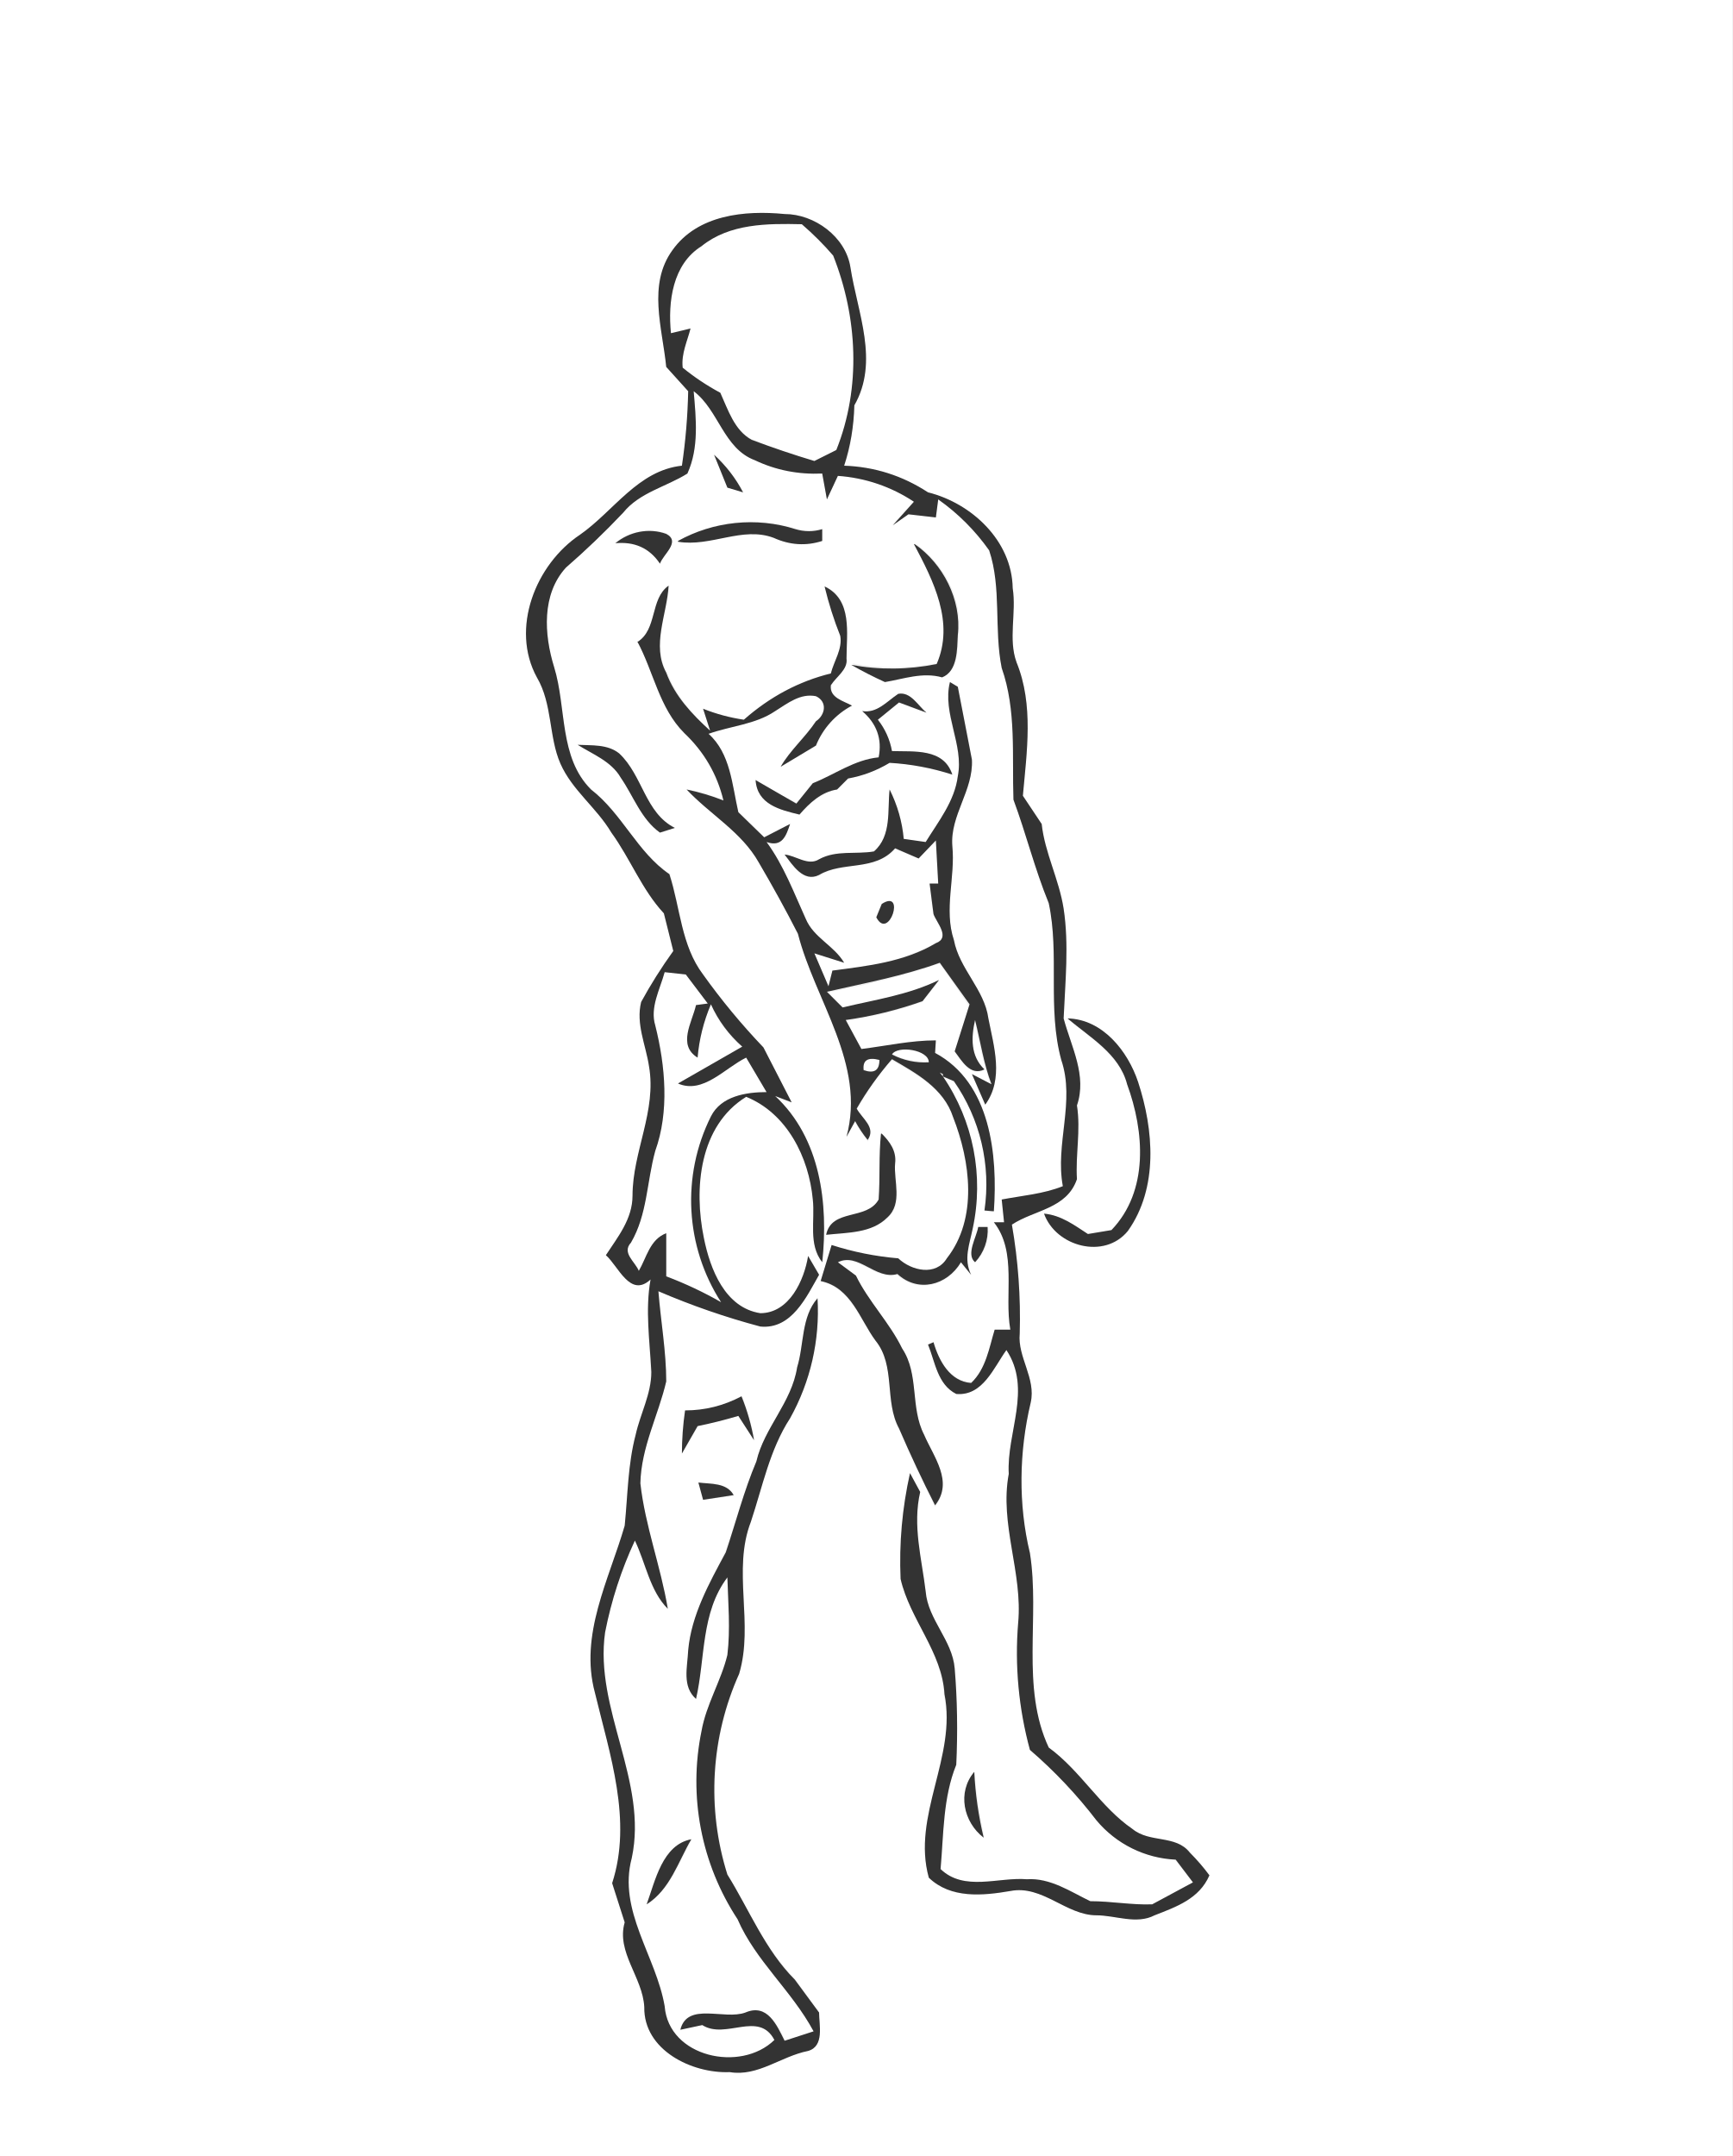
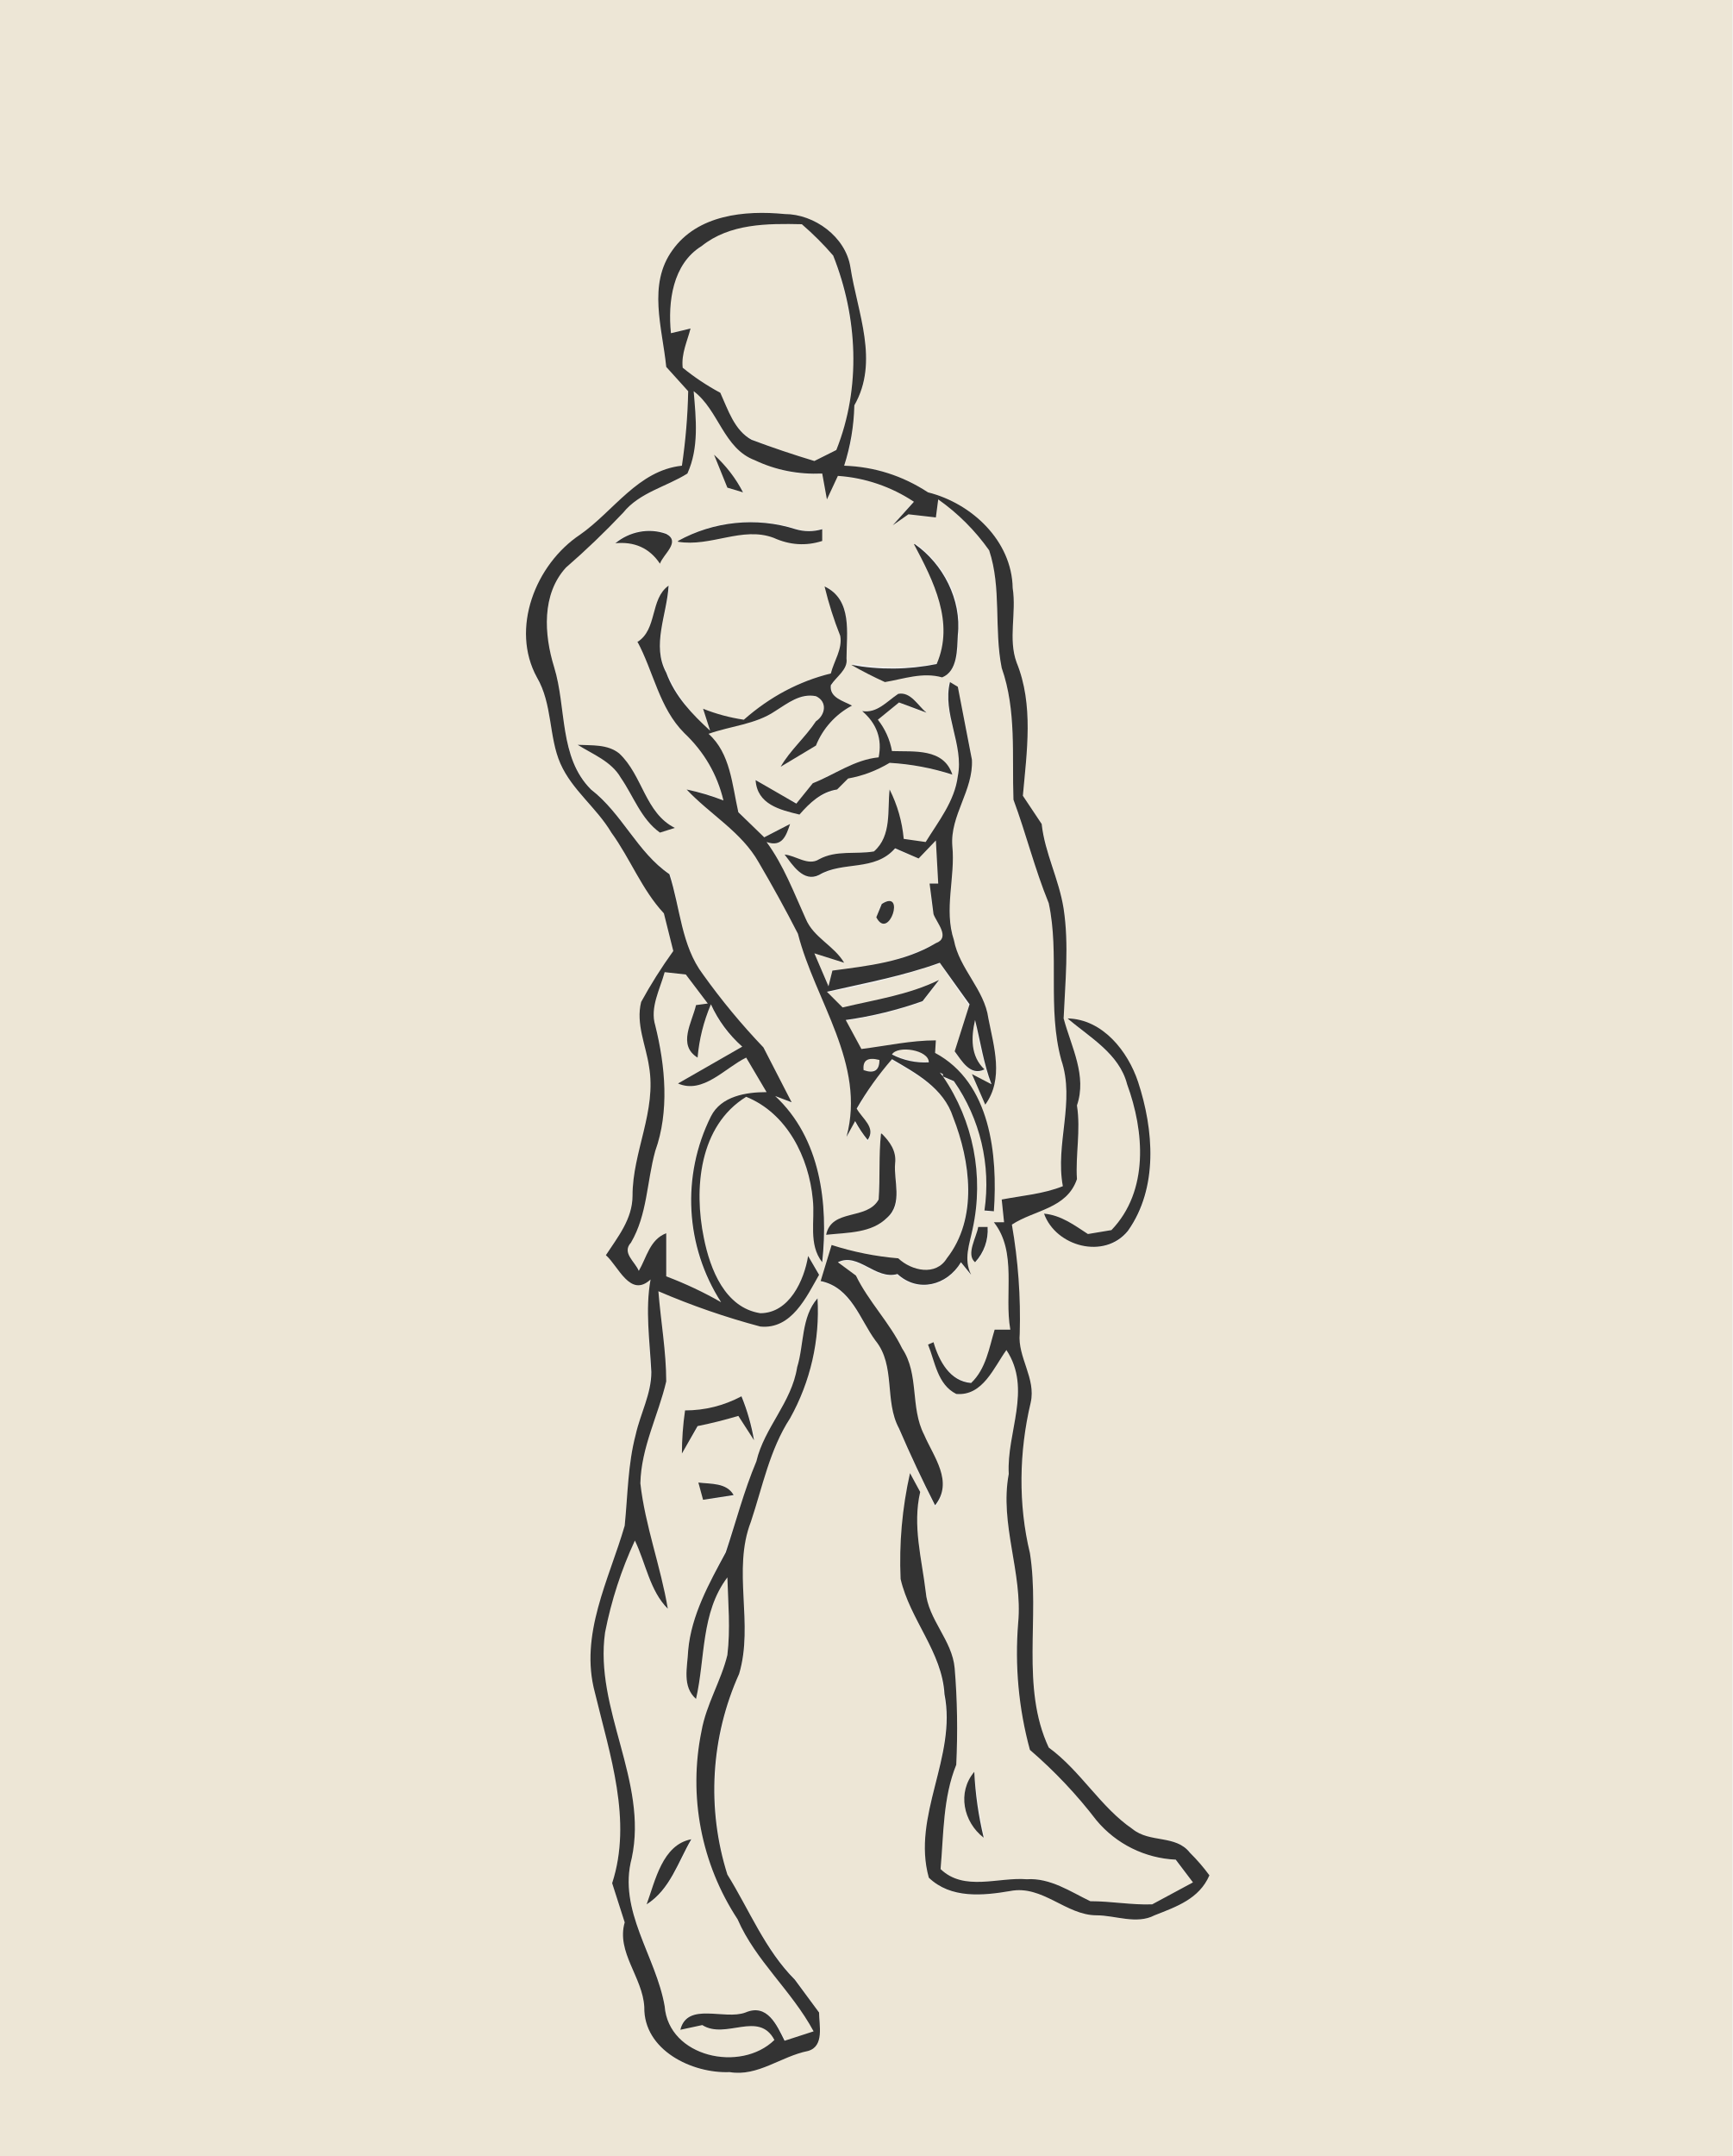
<svg xmlns="http://www.w3.org/2000/svg" width="221pt" height="275pt" viewBox="0 0 221 275">
-   <g fill="#FFF">
+   <g fill="#EDE6D6">
    <path d="M0 0h221v275H0zm85.8 31.9c-3.2 4.4-1.3 10-.8 14.9l2.8 3.1q-.1 4.8-.7 9.5c-5.7.6-8.8 5.8-13 8.8-5.8 3.8-9 12-5.6 18.3 2 3.3 1.5 7.4 3 10.9 1.4 3.4 4.6 5.6 6.5 8.8 2.4 3.3 4 7.2 6.7 10.3l1.2 4.8q-2.3 3.2-4 6.5c-.8 2.8.5 5.5 1 8.2.9 5.7-2.1 11-2.2 16.5 0 3-1.9 5.3-3.4 7.6 1.6 1.4 3.1 5.5 5.7 3.1-.7 4-.1 7.9 0 11.8.1 2.8-1.3 5.3-1.9 8-1 3.8-1 7.7-1.4 11.6-2 6.9-5.7 14-3.8 21.3 2 8 4.8 16.2 2.2 24.3l1.6 5c-1.1 3.9 2.3 7 2.5 10.8-.1 5.5 6 8.5 10.9 8.3 3.6.6 6.5-2 10-2.8 2.1-.5 1.4-3.2 1.4-4.8l-3-4.2c-3.9-3.9-6-9-8.7-13.4a37 37 0 0 1 1.5-25.6c2-6.3-.9-13.2 1.4-19.4 1.6-4.5 2.5-9.2 5.1-13.2a28 28 0 0 0 3.5-15.4c-2.1 2.5-1.7 6-2.6 9-.7 4.4-4.2 7.6-5.2 12-1.6 3.7-2.6 7.6-4 11.5-2 4-4.3 8-4.7 12.5-.1 2.1-.8 4.6 1 6.2 1.2-5.2.6-11 4-15.5.1 3.3.4 6.6 0 9.9-.8 3.3-2.7 6.3-3.3 9.8a32 32 0 0 0 4.6 23.9c2.3 5.4 7 9.1 9.7 14.3l-3.6 1.2c-1-2-2.3-4.8-5-3.6-2.8 1-7.5-1.4-8.4 2.1l2.8-.5c3 2 7.2-2 9.2 1.9-4.3 4.2-13.5 2.2-14-4.3-1-6.4-6-12.2-4.2-18.9 2.1-9.9-4.8-19-3.4-28.8q1.1-6 3.8-11.7c1.4 3 1.9 6.4 4.2 8.8-.9-5.5-3-10.7-3.5-16.2.1-4.5 2.3-8.6 3.3-12.9 0-3.9-.7-7.7-1-11.5q6.4 2.6 13 4.4c4 .5 5.9-3.7 7.5-6.6l-1.4-2.3c-.5 3.1-2.4 7.3-6.1 7.3-4.5-.7-6.4-5.7-7.2-9.6-1.3-6.3-.6-14.3 5.4-18 5.2 2.2 8 7.7 8.5 13.1.3 2.7-.6 5.7 1.3 8 .7-7.5-.3-15.8-6.1-21.2l2.1.9-3.6-7.1q-4.2-4.4-7.7-9.3c-2.8-3.7-2.9-8.5-4.2-12.8-4.2-2.8-6.1-7.7-10-10.8-4.2-4-3.2-10.5-4.8-15.6-1.3-4.2-1.6-9.3 1.5-12.7q3.8-3.4 7.3-7c2.1-2.6 5.5-3.3 8.2-5 1.5-3.3 1.1-7 .8-10.5 3.2 2.4 3.8 7.3 7.8 8.7q4 2.1 8.6 1.8l.6 3.2 1.4-3c3.4.6 6.8 1.1 9.7 3.3l-2.7 3.1 2-1.4 3.5.4.3-2.3a27 27 0 0 1 6.5 6.5c1.7 4.8.5 10 1.6 15 1.9 5.4 1.3 11.2 1.5 16.8 1.6 4.3 2.7 8.8 4.5 13.1 1.4 6.6-.2 13.5 1.6 20 1.8 5.4-.9 10.8.2 16.2-2.5 1-5.2 1.2-7.8 1.7l.3 3-1.3-.1c3 3.8 1.3 9.2 2.2 13.7h-2c-.8 2.3-1.2 5-3 6.7-2.8-.1-4.2-2.8-5-5l-.6.2c1 2.2 1.2 5.1 3.6 6.3 3.4.3 4.8-3.4 6.4-5.6 3.3 5 0 10.5.3 15.8-1.2 6.4 1.8 12.6 1.2 19-.6 5.5.2 10.9 1.5 16.2q4.6 4 8.5 9a14 14 0 0 0 10 5l2.3 2.9-5.2 2.8c-2.6.1-5.2-.4-7.9-.4-2.5-1.2-5-3-8-2.8-3.7-.3-8.1 1.6-11.1-1.3.4-4.5.3-9 2-13.3q.3-6.1-.2-12.3c-.3-3.6-3.4-6.2-3.7-9.8-.5-4.2-1.7-8.4-.7-12.7l-1.3-2.4a58 58 0 0 0-1.2 13.5c1.2 5.2 5.3 9.3 5.5 14.7 1.7 8-4.1 15.5-1.9 23.4 2.8 2.8 7 2.3 10.4 1.7 4.1-.8 7.1 3 11 3.1 2.5 0 5 1.2 7.4 0 2.8-1 5.7-2.2 7-5.1l-2.5-3c-1.8-2.2-5.1-1-7.3-2.9-4-2.8-6.6-7.4-10.7-10.4-3.6-7.7-1.1-16.6-2.4-24.8-1.5-6.3-1.4-13 .1-19.2.7-3-1.7-5.8-1.5-8.8q.3-7-.9-13.9c2.9-2 7-2 8.3-5.8-.2-3.1.5-6.2 0-9.4 1.3-3.8-.7-7.4-1.7-11 .2-4.7.7-9.5 0-14.2-.6-3.6-2.3-7-2.8-10.7l-2.4-3.6c.5-5.6 1.4-11.6-.8-17-1.1-3 0-6.3-.5-9.5-.1-6-5.2-10.8-10.8-12.2a21 21 0 0 0-10.7-3.4c1-2.4 1.1-5 1.3-7.7 3.2-5.5.4-11.8-.5-17.6-.6-4-4.6-6.8-8.4-6.8-5-.5-11 .1-14.3 4.6m5.3 26 1.8 4.3 2 .6Q93.3 60.1 91 58m-4.5 11c4.2.6 8.2-2 12.2-.5 2 .8 4.2 1.2 6.2.4v-1.5q-1.7.6-3.4 0c-5-1.5-10.5-1-15 1.6m-8 .2q3.6-.4 5.7 2.6c.4-1.2 2.7-2.8.8-3.8a7 7 0 0 0-6.5 1.2m38.3.1c2.5 4.7 5 10 2.8 15.3q-5.4 1-10.9 0 2 1.3 4.3 2.3c2.4-.4 4.8-1.3 7.3-.6 2-.8 1.9-3.6 2-5.4.6-4.5-1.9-9-5.5-11.6M81.3 81.8c2.1 3.9 2.8 8.5 6 11.7q3.7 3.5 5 8.6-2.2-1-4.7-1.4c3 3.2 7 5.4 9.2 9.3q2.7 4.5 5 9.1c2.3 8.6 8.7 16.6 6.2 25.9l1-1.9 1.7 2.5c1.1-1.7-.7-2.8-1.4-4q1.9-3.5 4.4-6.4c3.2 1.8 6.7 3.7 8 7.4 2 5.6 3 12.9-.9 18-1.4 2.4-4.6 1.6-6.2 0a38 38 0 0 1-8.5-1.7l-1.3 4.6c3.7.8 4.9 4.9 7 7.6 2.5 3.3 1 7.7 2.9 11.2q2.2 5 4.6 9.9c2.4-3.1-.2-6.3-1.4-9.1-1.8-3.5-.6-7.7-2.8-11-1.6-3.3-4.3-6-5.9-9.3l-2.3-1.7c2.5-1.3 4.8 2.3 7.5 1.5 2.7 2.4 6.4 1.5 8.2-1.5l1.3 1.6c-1-2-.2-4 .2-6a25 25 0 0 0-3.8-19.3l1.4.6a23 23 0 0 1 4 16.5l1 .1c.6-7.1-.3-16.4-7.4-20.2l.1-1.6c-3.2 0-6.3.7-9.5 1.1l-2-3.7q5-.7 9.8-2.4l2.1-2.7c-3.9 1.9-8.1 2.5-12.3 3.5l-2-2q7.3-1.3 14.4-3.7l3.7 5.4q-.7 3-1.8 5.9c1 1.2 2 3.2 3.8 2.3-1.8-1.7-1.7-4-1.2-6.3q.7 4.3 2 8.2l-2.4-1.3 1.7 3.8c2.4-3.3 1.1-7.4.4-11-.5-3.7-3.7-6.3-4.4-10-1.3-3.9.2-8-.2-12-.3-3.9 2.7-7.1 2.5-11q-.8-4.6-1.9-9.3l-1-.6c-1 4 1.9 8 1.1 12-.4 3.2-2.5 5.8-4 8.5l-2.9-.5c-.1-2.2-1-4.3-1.8-6.3-.3 2.6.3 6-2 7.9-2.3.4-4.8-.2-7 1-1.5 1-3-.5-4.4-.6 1 1.3 2.3 3.6 4.4 2.7 3-1.9 7.1-.6 9.7-3.4l3 1.2 2.2-2.3.3 5.5h-1q0 2 .4 3.9c.4 1 2.2 3 .3 3.7a32 32 0 0 1-13.2 3.5l-.5 2-1.8-4.2 3.8 1.2c-1.3-2.2-3.9-3.2-4.9-5.6-1.6-3.3-2.8-6.8-5-9.8 2 .7 2.5-.8 3-2.3l-3.4 1.7-3.2-3.3c-.9-3.4-1-7.4-3.9-10 2.9-1 6-1 8.6-2.8 1.6-1 3.2-2.2 5.2-1.9 1.5.7 1.1 2.4 0 3.2-1.4 2-3.3 3.7-4.5 5.8l4.5-2.7q1.4-3.3 4.6-5.1c-1.1-.6-2.9-1-2.6-2.6.6-1.1 2-2 1.9-3.4 0-3.2.8-7.5-2.7-9.2q.7 3.3 2 6.3c.2 1.7-.9 3.2-1.3 4.8q-6.2 1.5-11 5.9-2.8-.3-5.3-1.4l.9 2.8a20 20 0 0 1-5.5-7.4c-2-3.5 0-7.4.3-11.1-2.5 1.7-1.5 5.6-4 7.2m33.2 6.6c-1.5 1-2.7 2.5-4.6 2.2a6 6 0 0 1 2.1 6c-3 .2-5.6 2-8.4 3.2l-2 2.5q-2.9-1.3-5.3-3c.2 3.2 3.1 3.9 5.6 4.5q1.9-2.4 4.8-3.2l1.4-1.5q2.8-.4 5.2-1.9 4 .2 8 1.5c-1-3.3-4.8-2.9-7.6-3q-.4-2.2-1.8-4l2.7-2.2q1.8.8 3.5 1.3c-1-.9-2-2.7-3.6-2.4M73.7 95c2 1.3 4.3 2 5.5 4.2 1.6 2.3 2.6 5.3 5 7l1.9-.6c-3.8-2-4.1-6.7-7.1-9.4-1.5-1.3-3.5-1-5.3-1.2m28.5 19q1 .8 0 0m10.2 1.3-.6 1.7c1.6 3.1 3.8-3.7.6-1.7m23.8 14.6c2.8 2.5 6.5 4.5 7.6 8.4 2.2 6 2.8 13.7-2 18.6l-3 .5c-1.7-1.1-3.4-2.4-5.6-2.6 1.5 4.2 7.8 5.9 10.7 2.3 4-5.6 3.3-13 1.2-19-1.2-4-4.4-8-8.9-8.2m-23.8 14.7-.3 8.4c-1.5 2.7-6 1.2-6.7 4.5 2.7-.3 5.8-.3 7.9-2.2 2-1.8.7-4.6.9-7 .2-1.5-.7-2.7-1.8-3.7m12.5 11.9c-.2 1.3-1.6 3.5-.4 4.5a6 6 0 0 0 1.6-4.4zm-37.4 23.4-.5 5.5 2.1-3.5 5.1-1.3 2.1 3q-.6-2.7-1.6-5.5a14 14 0 0 1-7.2 1.8m1.7 9.2.6 2.2 3.9-.5c-1-1.8-2.9-1.5-4.5-1.7m36.4 45.3q-.9-4.2-1.3-8.4c-2.1 2.6-1.3 6.5 1.3 8.4m-43 8.5c3-2 4-5.4 5.7-8.3-3.7.7-4.6 5.2-5.7 8.3" />
    <path d="M89.5 31.4c3.6-3 8.4-3 12.8-2.8q2.2 1.9 4 4c3 7.9 3.7 16.9.4 24.8l-2.8 1.4q-4-1.1-8-2.8c-2.2-1.1-3-3.7-4-5.9q-2.6-1.4-4.9-3.3c-.1-1.7.7-3.3 1-4.9l-2.4.6c-.4-4 .2-8.8 4-11.1M84.8 124l2.7.3 2.8 3.7-1.5.2c-.5 2.2-2.4 5.1.2 6.7q.3-3.5 1.7-6.8 1.3 3.2 4 5.4l-8.2 4.7c3.2 1.4 6-2 8.7-3.3l2.6 4.4c-2.6 0-5.8.5-7 3.1-4 7.3-3.4 16.9 1.2 23.7a48 48 0 0 0-7-3.3v-5.5c-2 .8-2.4 3-3.4 4.8-.6-1.2-2.3-2.3-1.1-3.6 2-3.6 2-7.8 3-11.6a29 29 0 0 0 .1-16.1c-.7-2.3.6-4.6 1.2-6.8m29 10.4c.8-1.2 4.8-.6 4.7 1a9 9 0 0 1-4.7-1m-3.6 2q-.2-2 2-1.3 0 2-2 1.4m9.7.3q-.6-.5 0 0m0 0 .3.3.1.3z" />
  </g>
  <g fill="#333">
    <path d="M85.8 31.9c3.2-4.5 9.2-5.1 14.3-4.6 3.8 0 7.8 2.9 8.4 6.8.9 5.8 3.7 12 .5 17.6q-.1 4-1.3 7.7 5.8.2 10.7 3.4c5.6 1.4 10.7 6.2 10.8 12.2.5 3.2-.6 6.5.5 9.5 2.2 5.4 1.3 11.4.8 17l2.4 3.6c.4 3.7 2.2 7 2.8 10.8.7 4.6.2 9.4 0 14 1 3.7 3 7.3 1.7 11.1.5 3.2-.2 6.3 0 9.4-1.3 3.8-5.4 3.9-8.3 5.8q1.2 6.9 1 13.9c-.3 3 2.1 5.7 1.4 8.8-1.5 6.3-1.6 13-.1 19.2 1.3 8.2-1.2 17.1 2.4 24.8 4.1 3 6.6 7.6 10.7 10.4 2.2 1.8 5.5.7 7.3 3q1.4 1.4 2.5 2.9c-1.3 3-4.2 4-7 5.1-2.3 1.2-5 0-7.4 0-3.9 0-6.9-3.9-11-3.1-3.5.6-7.6 1-10.4-1.7-2.2-7.9 3.6-15.4 2-23.4-.3-5.4-4.4-9.5-5.6-14.7q-.3-6.8 1.2-13.5l1.3 2.4c-1 4.3.2 8.5.7 12.7.3 3.6 3.4 6.2 3.7 9.8q.5 6 .2 12.3c-1.7 4.2-1.6 8.8-2 13.3 3 2.9 7.4 1 11 1.3 3-.2 5.6 1.6 8.1 2.8 2.7 0 5.3.5 7.9.4l5.2-2.8-2.2-2.9a14 14 0 0 1-10.1-5 60 60 0 0 0-8.5-9 47 47 0 0 1-1.5-16.2c.6-6.4-2.4-12.6-1.2-19-.3-5.3 3-10.8-.3-15.8-1.6 2.2-3 5.9-6.4 5.6-2.4-1.2-2.7-4.1-3.6-6.3l.7-.3c.7 2.4 2.1 5 4.8 5.2 1.9-1.8 2.3-4.5 3-6.8h2c-.8-4.5.9-9.9-2.1-13.7h1.3l-.3-2.9c2.6-.5 5.3-.7 7.8-1.7-1-5.4 1.6-10.8-.2-16.1-1.8-6.6-.2-13.5-1.6-20-1.8-4.4-2.9-8.9-4.5-13.2-.2-5.6.4-11.4-1.5-16.8-1-5 0-10.2-1.6-15a27 27 0 0 0-6.5-6.5l-.3 2.3-3.5-.4-2 1.4 2.7-3a20 20 0 0 0-9.7-3.3l-1.4 3-.6-3.3q-4.6.2-8.6-1.7c-4-1.5-4.6-6.4-7.8-8.8.3 3.5.7 7.2-.8 10.5-2.7 1.7-6.1 2.4-8.2 5q-3.5 3.7-7.3 7c-3.1 3.4-2.8 8.5-1.5 12.7 1.6 5.2.6 11.5 4.7 15.6 4 3.1 5.9 8 10 10.8 1.4 4.3 1.5 9.1 4.3 12.8q3.5 4.9 7.7 9.3l3.6 7-2.1-.8c5.8 5.4 6.8 13.7 6 21.2-1.8-2.3-.9-5.3-1.2-8-.5-5.4-3.3-11-8.5-13.1-6 3.7-6.7 11.7-5.4 18 .8 4 2.7 8.9 7.2 9.6 3.7 0 5.6-4.2 6.1-7.3l1.4 2.4c-1.6 2.8-3.5 7-7.5 6.6a94 94 0 0 1-13-4.5c.3 3.8 1 7.7 1 11.5-1 4.3-3.2 8.4-3.3 13 .6 5.4 2.6 10.6 3.5 16-2.3-2.3-2.8-5.8-4.2-8.7q-2.6 5.6-3.8 11.7c-1.4 9.8 5.5 19 3.4 28.8-1.8 6.7 3.1 12.5 4.2 18.9.5 6.5 9.7 8.5 14 4.3-2-3.8-6.2 0-9.2-1.9l-2.8.6c.9-3.6 5.6-1.2 8.3-2.2 2.8-1.2 4 1.6 5 3.6l3.7-1.2c-2.8-5.2-7.4-9-9.7-14.3a32 32 0 0 1-4.6-24c.6-3.4 2.5-6.4 3.3-9.7.4-3.3.1-6.6 0-9.9-3.4 4.5-2.8 10.3-4 15.5-1.8-1.6-1.1-4-1-6.2.4-4.5 2.7-8.6 4.8-12.5 1.3-3.9 2.3-7.8 3.9-11.6 1-4.3 4.5-7.5 5.2-12 .9-2.9.5-6.4 2.6-8.8a28 28 0 0 1-3.5 15.3c-2.6 4-3.5 8.7-5 13.2-2.4 6.2.4 13-1.5 19.4a36 36 0 0 0-1.5 25.6c2.8 4.5 4.8 9.6 8.6 13.4l3.1 4.2c0 1.6.7 4.3-1.4 4.9-3.5.7-6.4 3.3-10 2.7-4.8.2-11-2.8-10.9-8.3-.2-3.8-3.6-7-2.5-10.8l-1.6-5c2.6-8-.3-16.4-2.2-24.3-2-7.4 1.8-14.4 3.8-21.3.4-4 .4-7.8 1.4-11.6.6-2.7 2-5.2 2-8-.2-4-.8-7.9-.1-11.8-2.6 2.4-4.1-1.7-5.7-3.1 1.5-2.3 3.4-4.6 3.4-7.6 0-5.6 3.1-10.8 2.1-16.5-.4-2.7-1.7-5.4-1-8.2q1.8-3.3 4.1-6.5l-1.2-4.8c-2.8-3-4.3-7-6.7-10.3-1.9-3.2-5-5.4-6.5-8.8s-1-7.6-3-11c-3.4-6.2-.2-14.4 5.5-18.2 4.3-3 7.4-8.2 13-8.8q.7-4.7.8-9.5L85 46.8c-.5-5-2.4-10.5.8-14.9m3.7-.5c-3.7 2.3-4.3 7.1-3.9 11.1l2.5-.6c-.4 1.6-1.2 3.2-1 5q2.2 1.8 4.8 3.2c1 2.2 1.8 4.8 4 6q4 1.5 8 2.7l2.8-1.4c3.2-8 2.7-17-.4-24.8q-1.8-2.1-4-4c-4.4-.1-9.2-.1-12.8 2.8M84.8 124c-.6 2.2-1.9 4.5-1.2 6.8 1.3 5.2 1.8 11 0 16-1.1 4-1 8.1-3.1 11.7-1.2 1.3.5 2.4 1 3.6 1-1.7 1.4-4 3.5-4.8v5.5q3.7 1.4 7 3.3a24 24 0 0 1-1.3-23.7c1.3-2.6 4.5-3.1 7.1-3.1l-2.6-4.4c-2.7 1.3-5.5 4.7-8.7 3.3l8.2-4.7a16 16 0 0 1-4-5.4q-1.4 3.3-1.7 6.8c-2.6-1.6-.7-4.5-.2-6.7l1.5-.2-2.8-3.7z" />
    <path d="M91.1 58q2.3 2.1 3.7 4.8l-2-.6zm-4.6 11c4.5-2.5 10-3.1 15-1.5q1.7.5 3.4 0V69q-3.1 1-6.2-.4c-4-1.5-8 1.2-12.2.5m-8 .2c1.8-1.5 4.3-2 6.5-1.2 1.9 1-.4 2.6-.8 3.8q-2-3-5.8-2.6m38.3.1c3.6 2.5 6 7.1 5.5 11.6-.1 1.8 0 4.6-2 5.4-2.5-.7-4.9.2-7.3.6q-2.2-1-4.3-2.2 5.4 1 10.9-.1c2.3-5.3-.4-10.6-2.9-15.3" />
    <path d="M81.3 81.9c2.6-1.6 1.6-5.5 4-7.2-.2 3.7-2.2 7.6-.3 11.1 1.1 3 3.3 5.3 5.6 7.4l-.9-2.8q2.5 1 5.2 1.4 5-4.4 11.1-5.9c.4-1.6 1.5-3.1 1.2-4.8q-1.2-3-2-6.3c3.6 1.7 2.8 6 2.8 9.2.2 1.4-1.3 2.3-2 3.4-.2 1.6 1.6 2 2.7 2.6a10 10 0 0 0-4.6 5.1l-4.5 2.7c1.2-2.1 3.1-3.7 4.5-5.8 1.2-.8 1.5-2.5 0-3.2-2-.4-3.6.9-5.2 1.9-2.5 1.7-5.7 1.9-8.5 2.9 2.8 2.5 3 6.5 3.8 10l3.3 3.2 3.3-1.7c-.5 1.5-1 3-3 2.3 2.2 3 3.5 6.5 5 9.8 1 2.4 3.6 3.4 4.9 5.6l-3.8-1.2 1.8 4.2.5-2c4.5-.6 9.2-1.1 13.2-3.5 1.9-.7.1-2.6-.3-3.7l-.5-3.9h1.1l-.3-5.5-2.2 2.3-3-1.3c-2.6 3-6.7 1.6-9.7 3.4-2 1-3.4-1.3-4.4-2.6 1.4.1 3 1.5 4.4.6 2.2-1.2 4.7-.6 7-1 2.3-2 1.7-5.3 2-7.9q1.5 3 1.8 6.3l2.8.4c1.6-2.6 3.7-5.2 4.1-8.4.8-4-2-8-1-12l1 .6 1.8 9.3c.2 3.9-2.8 7.1-2.5 11 .4 4-1.1 8.1.2 12 .7 3.7 3.9 6.3 4.4 10 .7 3.6 2 7.7-.4 11L124 137l2.5 1.3c-1-2.6-1.4-5.4-2.1-8.2-.5 2.2-.6 4.6 1.2 6.3-1.8.9-2.9-1.1-3.8-2.3l1.9-6-3.8-5.3c-4.7 1.7-9.6 2.6-14.4 3.7l2 2c4.2-1 8.4-1.6 12.3-3.5l-2.1 2.7q-4.8 1.7-9.8 2.4l2 3.7c3.2-.4 6.3-1.1 9.5-1.1l-.1 1.6c7.1 3.8 8 13 7.5 20.2l-1.2-.1a23 23 0 0 0-3.9-16.5l-1.4-.6v-.3l-.4-.2q-.6-.6 0 0l.4.5a25 25 0 0 1 3.8 19.4c-.4 2-1.2 3.9-.2 5.9l-1.3-1.6c-1.8 3-5.5 3.9-8.1 1.5-2.8.8-5-2.8-7.6-1.5l2.3 1.7c1.6 3.3 4.3 6 5.9 9.3 2.2 3.3 1 7.5 2.8 11 1.2 2.8 3.8 6 1.4 9q-2.4-4.7-4.6-9.8c-1.9-3.5-.4-8-3-11.2-2-2.7-3.1-6.8-7-7.6l1.4-4.6a38 38 0 0 0 8.5 1.7c1.7 1.6 4.8 2.3 6.2 0 4-5.1 3-12.4.8-18-1.2-3.7-4.7-5.6-7.8-7.4q-2.6 3-4.5 6.3c.7 1.3 2.5 2.4 1.4 4q-.9-1.1-1.6-2.4l-1.1 2c2.5-9.3-4-17.3-6.2-25.9q-2.3-4.5-5-9.1c-2.2-3.9-6.2-6.1-9.2-9.3q2.4.5 4.7 1.4-1.2-5-5-8.6c-3.2-3.2-3.9-7.8-6-11.7m32.5 52.7a9 9 0 0 0 4.7 1c0-1.6-4-2.2-4.7-1m-3.6 2q2 .7 2-1.3-2.3-.6-2 1.4" />
    <path d="M114.6 88.5c1.6-.3 2.5 1.5 3.6 2.4l-3.5-1.3-2.7 2.2a9 9 0 0 1 1.8 4c2.8.1 6.6-.4 7.7 3a32 32 0 0 0-8-1.5q-2.5 1.5-5.3 2l-1.4 1.4c-2 .3-3.5 1.7-4.8 3.2-2.5-.6-5.4-1.3-5.6-4.4l5.2 3 2.1-2.6c2.8-1.1 5.3-3 8.4-3.3q.7-3.5-2.1-5.9c1.9.3 3.1-1.2 4.6-2.2M73.7 95c1.8.1 3.8-.1 5.3 1.1 3 2.8 3.3 7.6 7.1 9.5l-1.9.6c-2.4-1.7-3.4-4.7-5-7-1.2-2.1-3.6-3-5.5-4.2m28.5 19q1 .7 0 0m10.3 1.3c3.1-2 .9 4.8-.7 1.7zm23.7 14.6c4.5.1 7.7 4.2 9 8.1 2 6.1 2.6 13.5-1.3 19-3 3.7-9.2 2-10.7-2.2 2.2.2 3.9 1.5 5.6 2.6l3-.5c4.8-5 4.2-12.6 2-18.6-1-3.9-4.8-6-7.6-8.4m-23.7 14.7c1 1 1.9 2.2 1.7 3.8-.2 2.2 1 5.1-1 6.9-2 2-5 1.9-7.8 2.2.7-3.4 5.2-1.8 6.7-4.5.2-2.8 0-5.6.3-8.4m12.4 11.9h1.2a6 6 0 0 1-1.6 4.5c-1.2-1 .2-3.2.4-4.5m-37.4 23.4q3.8 0 7.2-1.8 1.1 2.7 1.6 5.6l-2-3.1q-2.7.8-5.2 1.3l-2 3.5q0-2.7.4-5.5m1.7 9.2c1.6.2 3.6 0 4.5 1.6l-3.9.6zm36.4 45.3c-2.6-2-3.4-5.8-1.2-8.4q.2 4.2 1.2 8.4m-43 8.5c1.1-3 2-7.6 5.7-8.3-1.7 2.9-2.7 6.4-5.7 8.3" />
  </g>
</svg>
